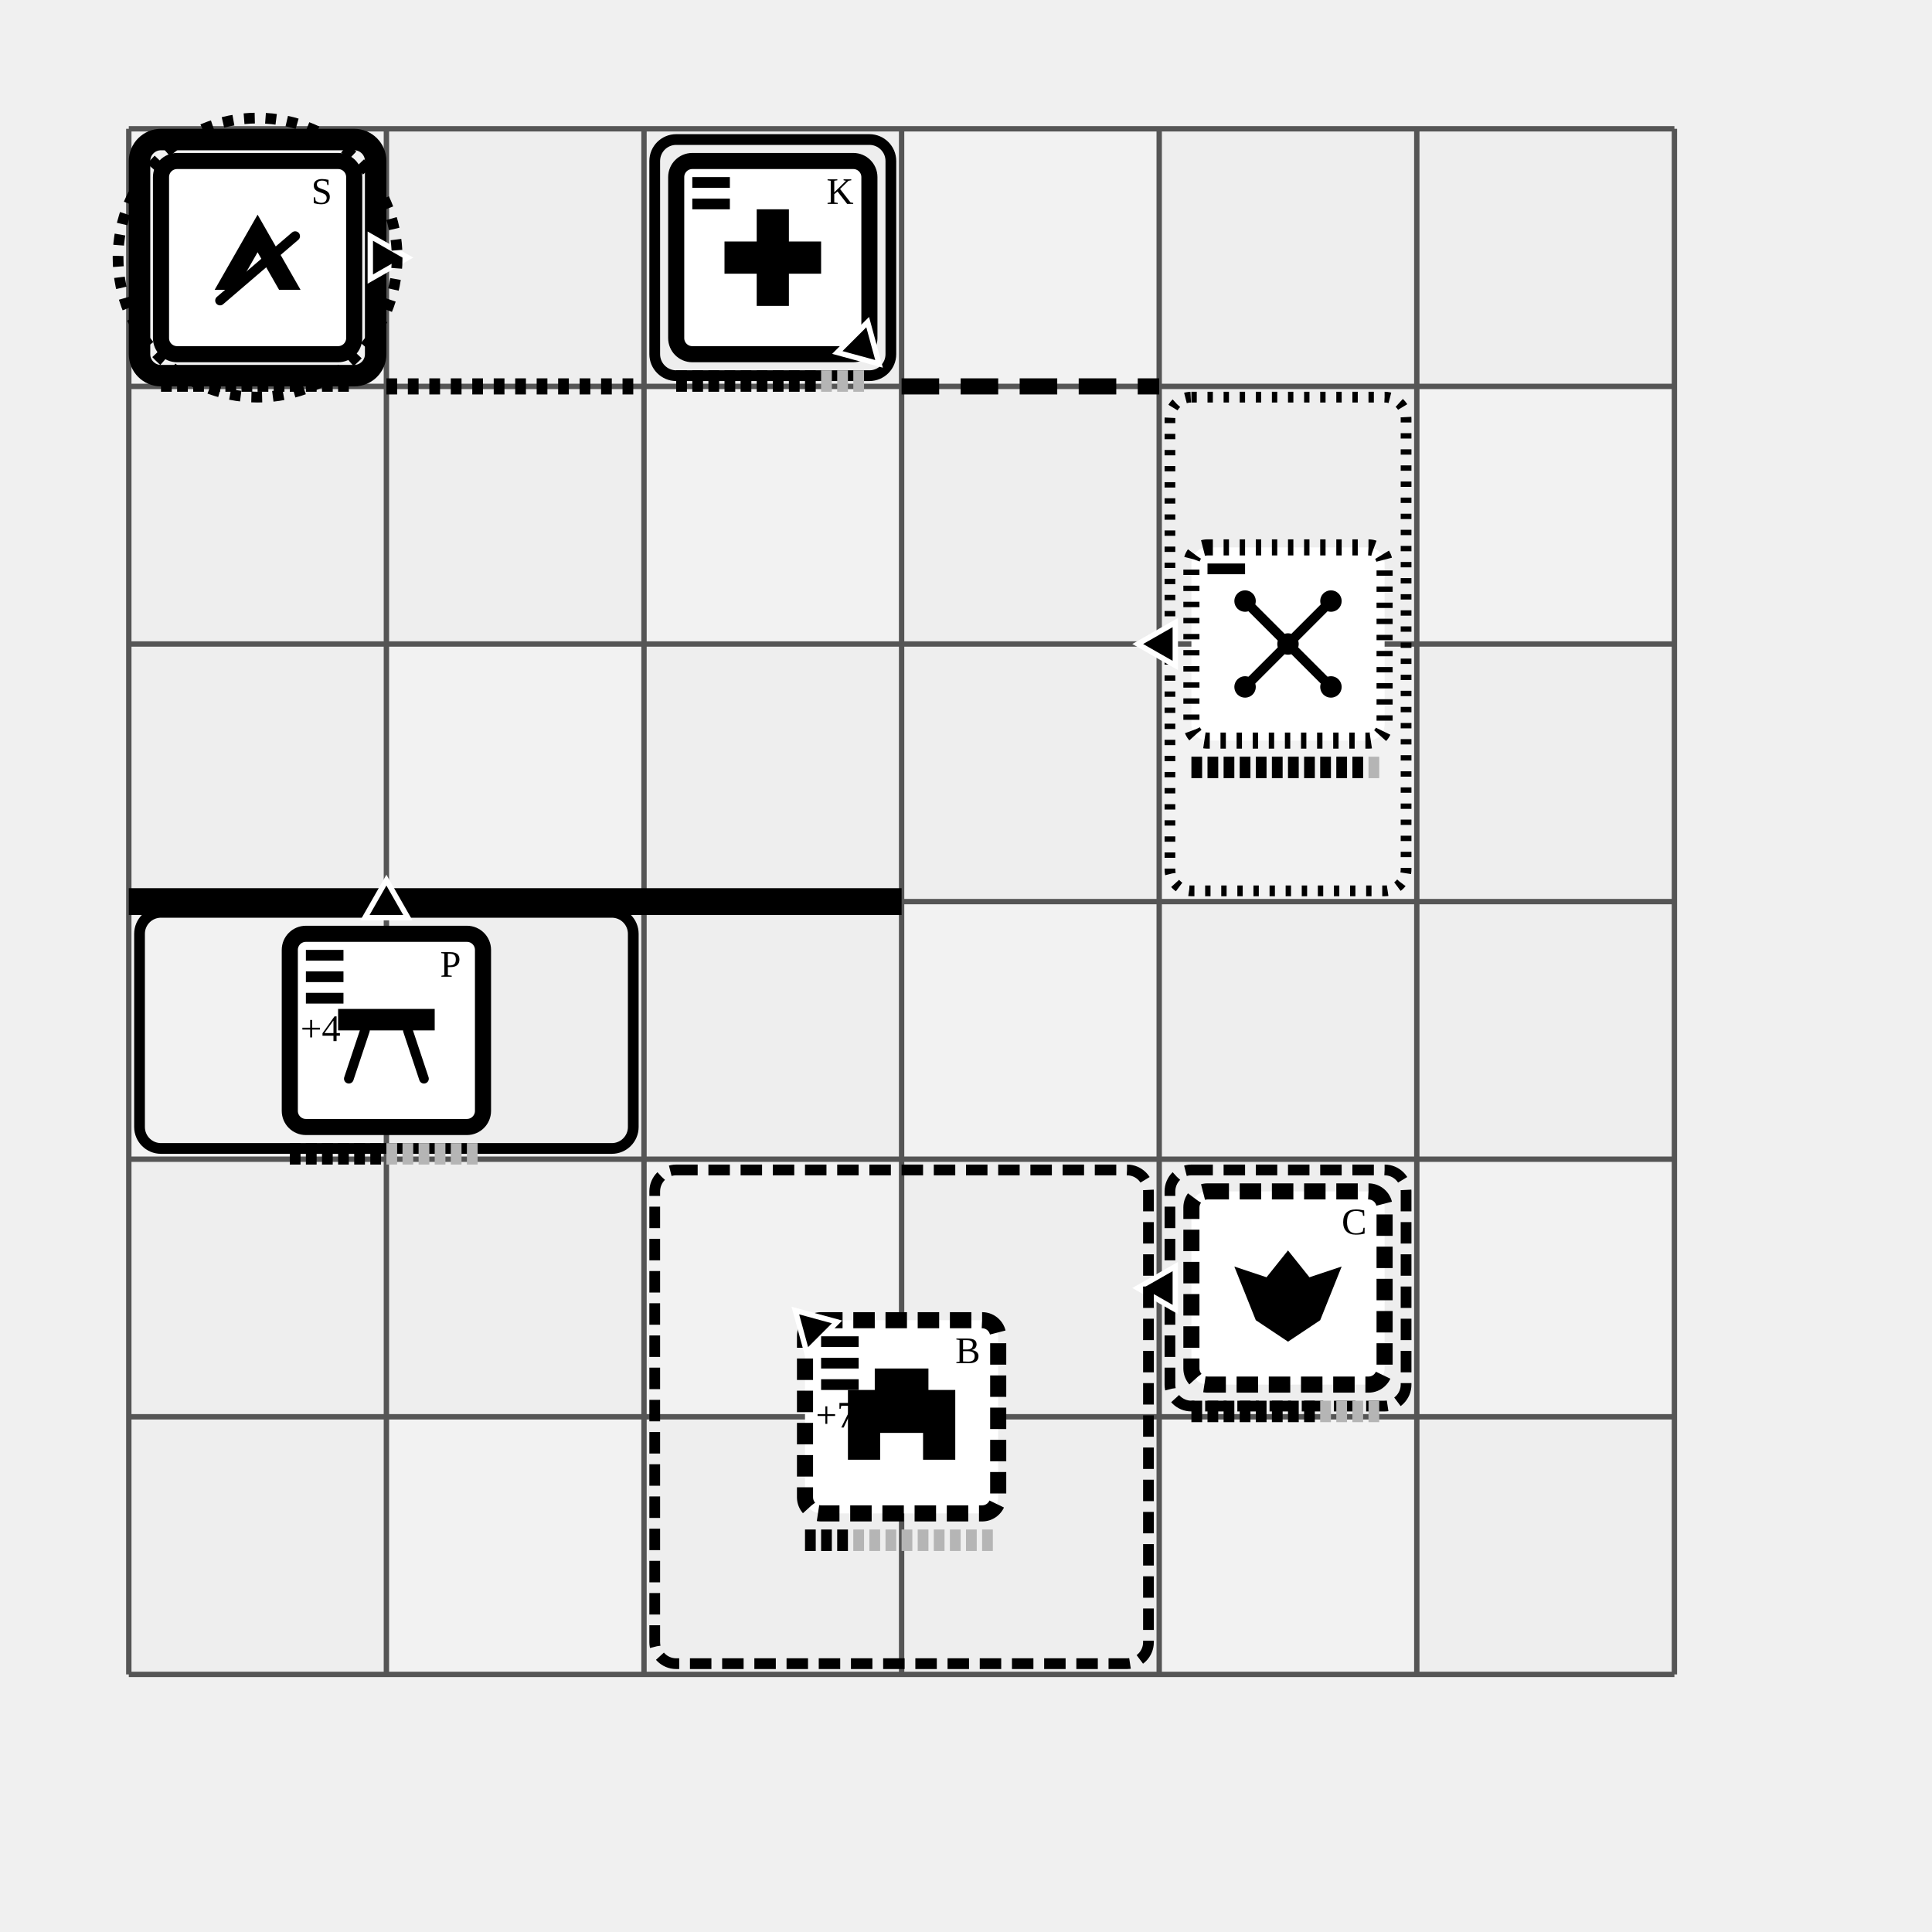
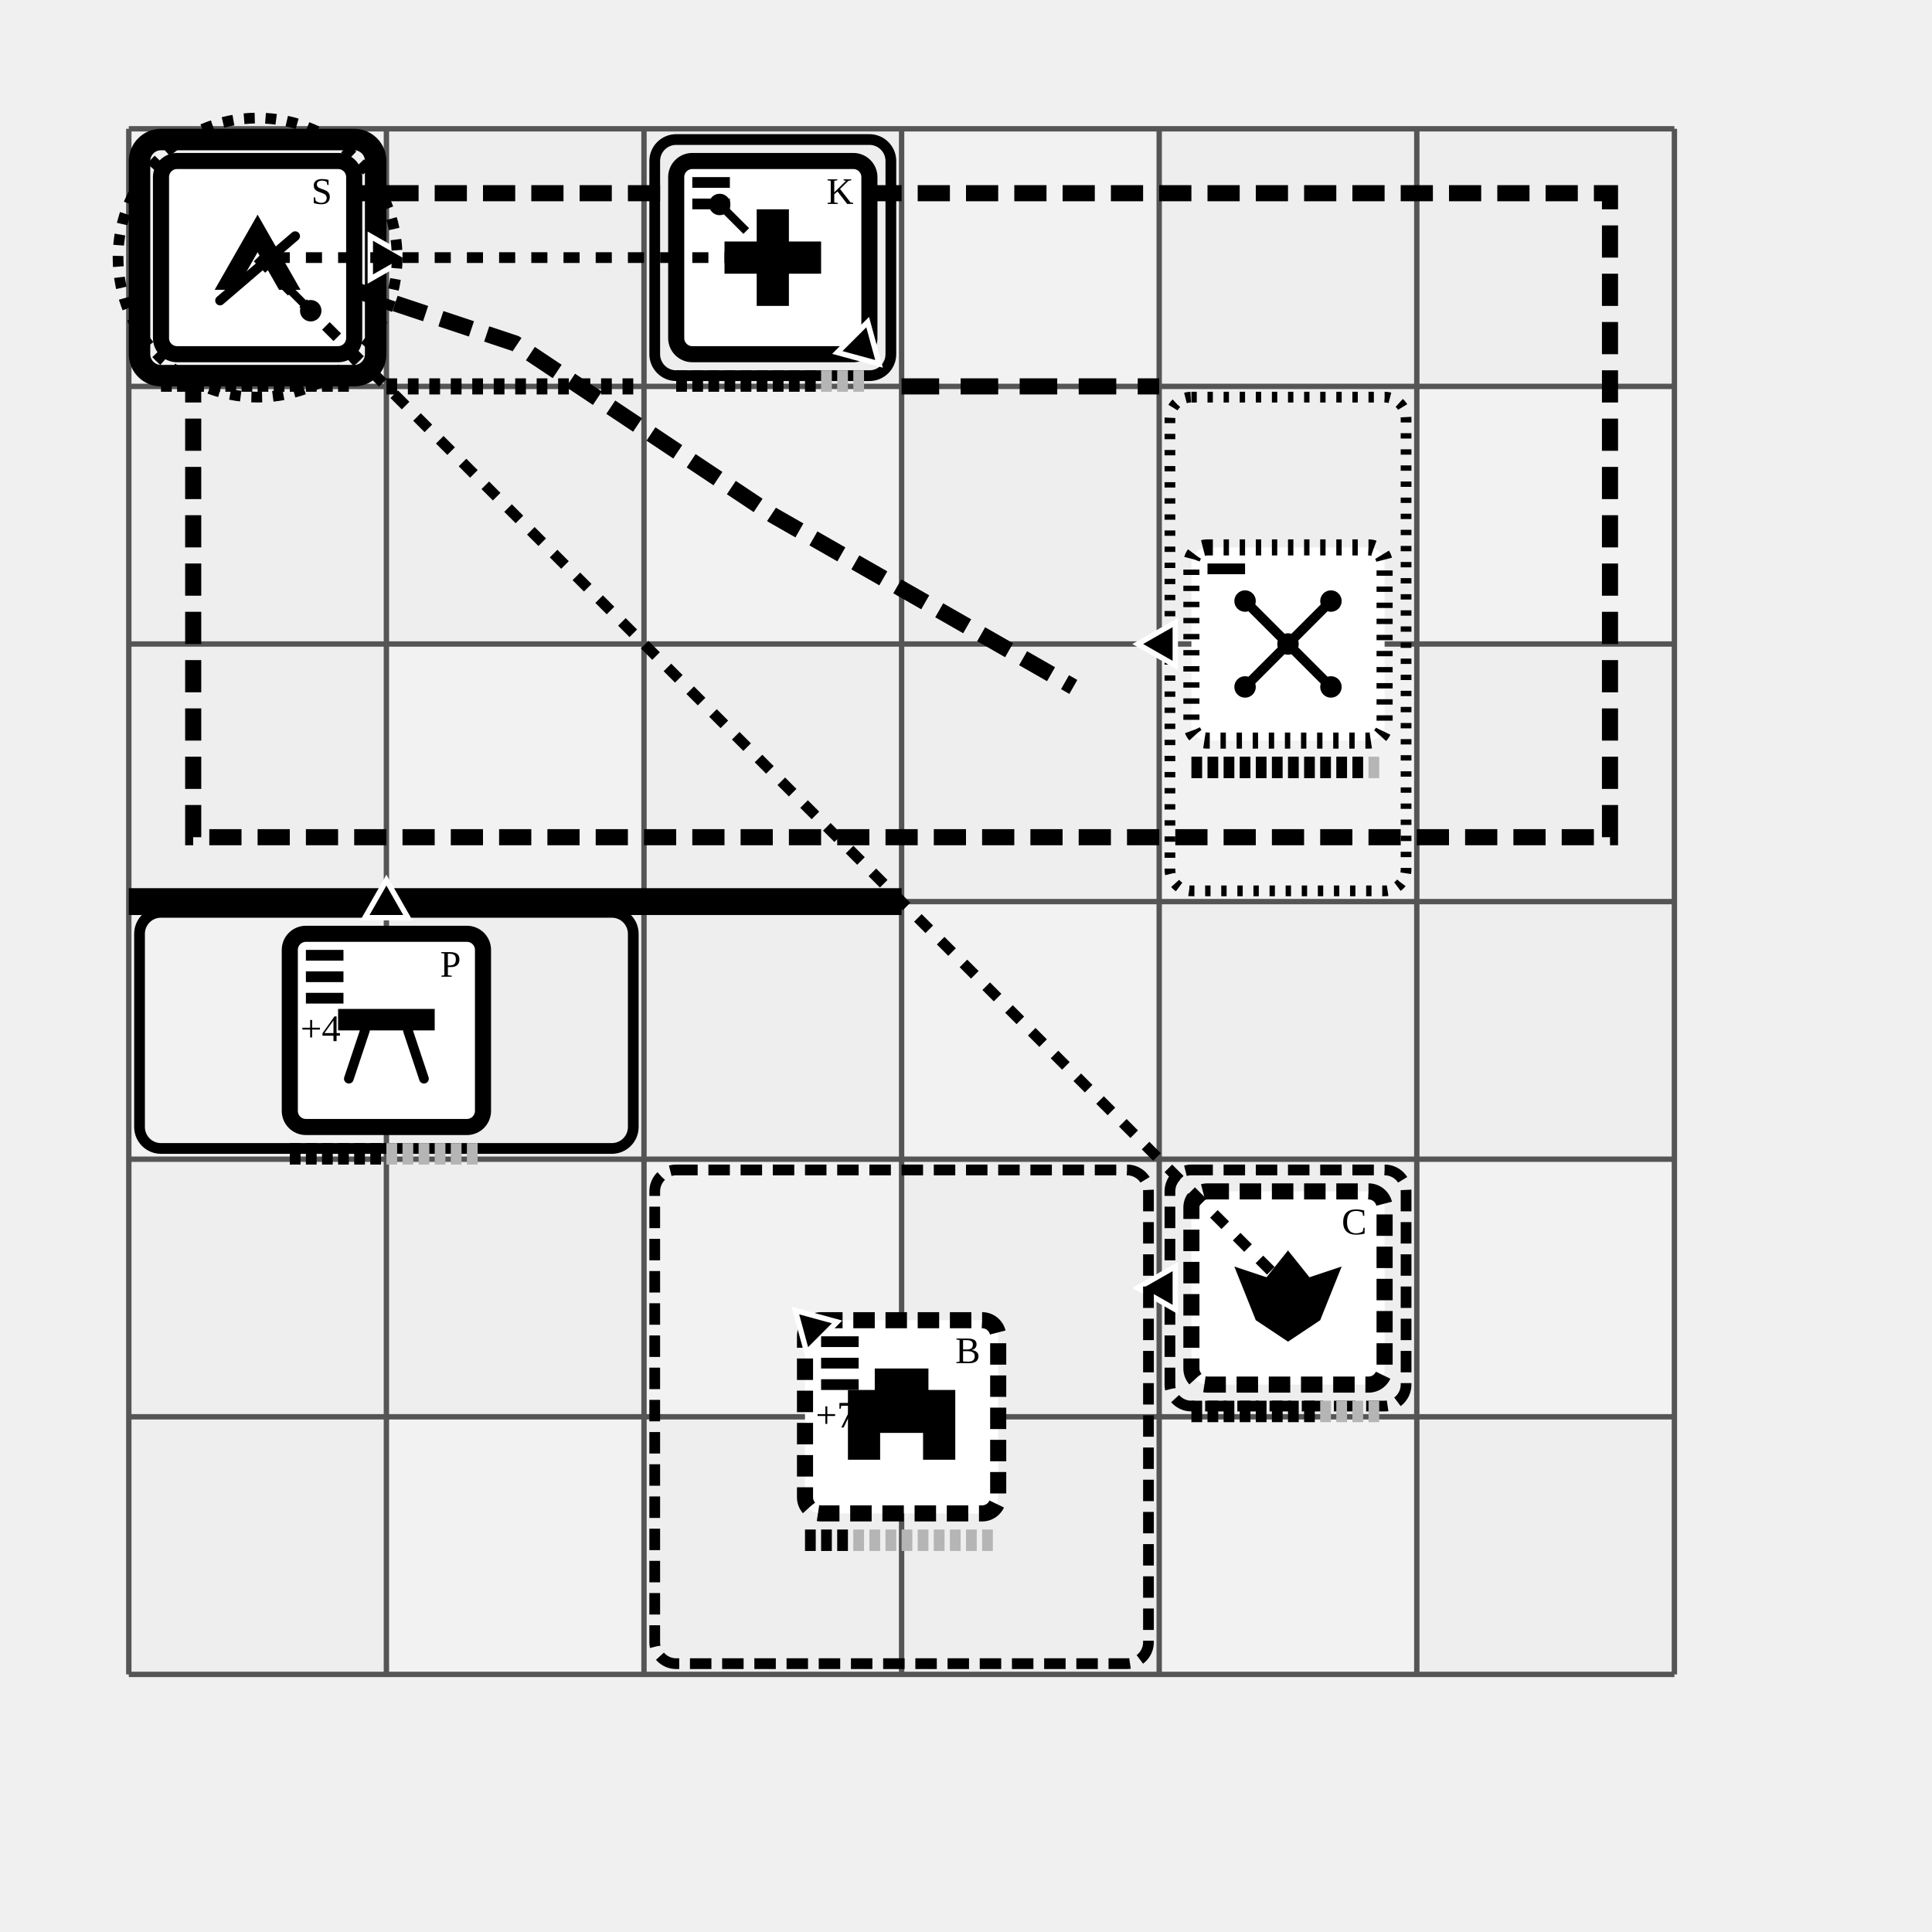
<svg xmlns="http://www.w3.org/2000/svg" class="battlefield-svg" role="application" aria-label="Simulation sandbox battlefield at exact tick 24, 6 visible units; selected unit 1" viewBox="0 0 360 360" width="768" height="768" data-review-palette="monochrome-pattern" style="background:#0b100f">
  <g transform="translate(24 24) scale(1)">
    <rect data-layer="terrain" x="0" y="0" width="288" height="288" fill="#eeeeee" />
    <rect data-terrain="rough" x="0" y="0" width="48" height="48" fill="#ffffff" opacity="0.22" />
    <rect data-terrain="rough" x="144" y="0" width="48" height="48" fill="#ffffff" opacity="0.22" />
    <rect data-terrain="rough" x="96" y="48" width="48" height="48" fill="#ffffff" opacity="0.22" />
    <rect data-terrain="rough" x="240" y="48" width="48" height="48" fill="#ffffff" opacity="0.22" />
    <rect data-terrain="rough" x="48" y="96" width="48" height="48" fill="#ffffff" opacity="0.22" />
    <rect data-terrain="rough" x="192" y="96" width="48" height="48" fill="#ffffff" opacity="0.22" />
    <rect data-terrain="rough" x="0" y="144" width="48" height="48" fill="#ffffff" opacity="0.22" />
    <rect data-terrain="rough" x="144" y="144" width="48" height="48" fill="#ffffff" opacity="0.22" />
    <rect data-terrain="rough" x="96" y="192" width="48" height="48" fill="#ffffff" opacity="0.22" />
    <rect data-terrain="rough" x="240" y="192" width="48" height="48" fill="#ffffff" opacity="0.22" />
    <rect data-terrain="rough" x="48" y="240" width="48" height="48" fill="#ffffff" opacity="0.22" />
    <rect data-terrain="rough" x="192" y="240" width="48" height="48" fill="#ffffff" opacity="0.22" />
    <g data-layer="grid">
      <line x1="0" y1="0" x2="0" y2="288" stroke="#555555" stroke-width="1" />
      <line x1="48" y1="0" x2="48" y2="288" stroke="#555555" stroke-width="1" />
      <line x1="96" y1="0" x2="96" y2="288" stroke="#555555" stroke-width="1" />
      <line x1="144" y1="0" x2="144" y2="288" stroke="#555555" stroke-width="1" />
      <line x1="192" y1="0" x2="192" y2="288" stroke="#555555" stroke-width="1" />
      <line x1="240" y1="0" x2="240" y2="288" stroke="#555555" stroke-width="1" />
      <line x1="288" y1="0" x2="288" y2="288" stroke="#555555" stroke-width="1" />
      <line x1="0" y1="0" x2="288" y2="0" stroke="#555555" stroke-width="1" />
      <line x1="0" y1="48" x2="288" y2="48" stroke="#555555" stroke-width="1" />
      <line x1="0" y1="96" x2="288" y2="96" stroke="#555555" stroke-width="1" />
      <line x1="0" y1="144" x2="288" y2="144" stroke="#555555" stroke-width="1" />
      <line x1="0" y1="192" x2="288" y2="192" stroke="#555555" stroke-width="1" />
      <line x1="0" y1="240" x2="288" y2="240" stroke="#555555" stroke-width="1" />
      <line x1="0" y1="288" x2="288" y2="288" stroke="#555555" stroke-width="1" />
    </g>
+     <g data-layer="overlays">
+       <polyline data-overlay-id="selected-los-1" data-overlay-kind="line-of-sight" data-overlay-disposition="exact" data-path-segments="3" points="24,24 72,40 120,72 176,104" fill="none" stroke="#000000" stroke-width="3" stroke-dasharray="6,3" />
+       <polyline data-overlay-id="whole-command-1" data-overlay-kind="command" data-overlay-disposition="exact" data-path-segments="4" points="12,12 276,12 276,132 12,132 12,12" fill="none" stroke="#000000" stroke-width="3" stroke-dasharray="6,3" />
+     </g>
    <g data-layer="edges">
      <line data-edge-kind="wall" data-edge-state="solid" x1="0" y1="144" x2="144" y2="144" stroke="#000000" stroke-width="5" stroke-dasharray="none" />
      <line data-edge-kind="door" data-edge-state="open" x1="144" y1="48" x2="192" y2="48" stroke="#000000" stroke-width="3" stroke-dasharray="7 4" />
      <line data-edge-kind="window" data-edge-state="intact" x1="48" y1="48" x2="96" y2="48" stroke="#000000" stroke-width="3" stroke-dasharray="2 2" />
    </g>
    <g data-layer="units">
      <g data-unit-id="1" data-health-segments="12" data-semantic-zoom="Detailed" tabindex="0" role="button" aria-label="Blue rifleman Bravo 6, cell A1, elevation 0, 100 health, facing east">
        <rect data-authoritative-footprint="true" x="2" y="2" width="44" height="44" rx="4" fill="none" stroke="#000000" stroke-width="4" stroke-dasharray="none" />
        <rect x="6" y="6" width="36" height="36" rx="3" fill="#ffffff" stroke="#000000" stroke-width="3" stroke-dasharray="none" />
        <g transform="translate(12 12)" data-class-id="rifleman">
          <path d="M4 18 L12 4 L20 18 L16 18 L12 11 L8 18 Z" fill="#000000" />
          <path d="M5 20 L19 8" fill="none" stroke="#000000" stroke-width="1.8" stroke-linecap="round" stroke-linejoin="round" />
        </g>
        <rect data-health-position="0" x="6" y="45" width="2" height="4" fill="#000000" />
        <rect data-health-position="1" x="9" y="45" width="2" height="4" fill="#000000" />
        <rect data-health-position="2" x="12" y="45" width="2" height="4" fill="#000000" />
        <rect data-health-position="3" x="15" y="45" width="2" height="4" fill="#000000" />
        <rect data-health-position="4" x="18" y="45" width="2" height="4" fill="#000000" />
        <rect data-health-position="5" x="21" y="45" width="2" height="4" fill="#000000" />
        <rect data-health-position="6" x="24" y="45" width="2" height="4" fill="#000000" />
        <rect data-health-position="7" x="27" y="45" width="2" height="4" fill="#000000" />
        <rect data-health-position="8" x="30" y="45" width="2" height="4" fill="#000000" />
        <rect data-health-position="9" x="33" y="45" width="2" height="4" fill="#000000" />
        <rect data-health-position="10" x="36" y="45" width="2" height="4" fill="#000000" />
        <rect data-health-position="11" x="39" y="45" width="2" height="4" fill="#000000" />
        <polygon data-facing-wedge="body" points="45,28 52,24 45,20" fill="#000000" stroke="#ffffff" stroke-width="1" />
+         <g data-secondary-heading="weapon" aria-label="weapon heading">
+           <line x1="28.95" y1="28.95" x2="33.899" y2="33.899" stroke="#000000" stroke-width="1.5" />
+           <circle cx="33.899" cy="33.899" r="2" fill="#000000" />
+         </g>
        <text data-stance-mark="true" x="34" y="14" fill="#000000" font-size="7">S</text>
        <circle data-focus-ring="true" cx="24" cy="24" r="26" fill="none" stroke="#000000" stroke-width="2" stroke-dasharray="2,2" />
      </g>
      <g data-unit-id="2" data-health-segments="9" data-semantic-zoom="Detailed" tabindex="-1" role="button" aria-label="Blue medic Mercy, cell C1, elevation 2, 75 health, facing south-east">
        <rect data-authoritative-footprint="true" x="98" y="2" width="44" height="44" rx="4" fill="none" stroke="#000000" stroke-width="2" stroke-dasharray="none" />
        <rect x="102" y="6" width="36" height="36" rx="3" fill="#ffffff" stroke="#000000" stroke-width="3" stroke-dasharray="none" />
        <g transform="translate(108 12)" data-class-id="medic">
          <path d="M9 3 H15 V9 H21 V15 H15 V21 H9 V15 H3 V9 H9 Z" fill="#000000" />
        </g>
        <rect data-health-position="0" x="102" y="45" width="2" height="4" fill="#000000" />
        <rect data-health-position="1" x="105" y="45" width="2" height="4" fill="#000000" />
        <rect data-health-position="2" x="108" y="45" width="2" height="4" fill="#000000" />
        <rect data-health-position="3" x="111" y="45" width="2" height="4" fill="#000000" />
        <rect data-health-position="4" x="114" y="45" width="2" height="4" fill="#000000" />
        <rect data-health-position="5" x="117" y="45" width="2" height="4" fill="#000000" />
        <rect data-health-position="6" x="120" y="45" width="2" height="4" fill="#000000" />
        <rect data-health-position="7" x="123" y="45" width="2" height="4" fill="#000000" />
        <rect data-health-position="8" x="126" y="45" width="2" height="4" fill="#000000" />
        <rect data-health-position="9" x="129" y="45" width="2" height="4" fill="#b5b5b5" />
        <rect data-health-position="10" x="132" y="45" width="2" height="4" fill="#b5b5b5" />
        <rect data-health-position="11" x="135" y="45" width="2" height="4" fill="#b5b5b5" />
        <polygon data-facing-wedge="body" points="132.021,41.678 139.799,43.799 137.678,36.021" fill="#000000" stroke="#ffffff" stroke-width="1" />
+         <g data-secondary-heading="sensor" aria-label="sensor heading">
+           <line x1="115.05" y1="19.05" x2="110.101" y2="14.101" stroke="#000000" stroke-width="1.5" />
+           <circle cx="110.101" cy="14.101" r="2" fill="#000000" />
+         </g>
        <line data-elevation-bar="1" x1="105" y1="10" x2="112" y2="10" stroke="#000000" stroke-width="2" />
        <line data-elevation-bar="2" x1="105" y1="14" x2="112" y2="14" stroke="#000000" stroke-width="2" />
        <text data-stance-mark="true" x="130" y="14" fill="#000000" font-size="7">K</text>
      </g>
      <g data-unit-id="3" data-health-segments="6" data-semantic-zoom="Detailed" tabindex="-1" role="button" aria-label="Blue gunner Anvil, cell A4, elevation 4, 50 health, facing north">
        <rect data-authoritative-footprint="true" x="2" y="146" width="92" height="44" rx="4" fill="none" stroke="#000000" stroke-width="2" stroke-dasharray="none" />
        <rect x="30" y="150" width="36" height="36" rx="3" fill="#ffffff" stroke="#000000" stroke-width="3" stroke-dasharray="none" />
        <g transform="translate(36 156)" data-class-id="gunner">
          <path d="M3 8 H21 V12 H3 Z" fill="#000000" />
          <path d="M8 12 L5 21 M16 12 L19 21" fill="none" stroke="#000000" stroke-width="1.8" stroke-linecap="round" stroke-linejoin="round" />
        </g>
        <rect data-health-position="0" x="30" y="189" width="2" height="4" fill="#000000" />
        <rect data-health-position="1" x="33" y="189" width="2" height="4" fill="#000000" />
        <rect data-health-position="2" x="36" y="189" width="2" height="4" fill="#000000" />
        <rect data-health-position="3" x="39" y="189" width="2" height="4" fill="#000000" />
        <rect data-health-position="4" x="42" y="189" width="2" height="4" fill="#000000" />
        <rect data-health-position="5" x="45" y="189" width="2" height="4" fill="#000000" />
        <rect data-health-position="6" x="48" y="189" width="2" height="4" fill="#b5b5b5" />
        <rect data-health-position="7" x="51" y="189" width="2" height="4" fill="#b5b5b5" />
        <rect data-health-position="8" x="54" y="189" width="2" height="4" fill="#b5b5b5" />
        <rect data-health-position="9" x="57" y="189" width="2" height="4" fill="#b5b5b5" />
        <rect data-health-position="10" x="60" y="189" width="2" height="4" fill="#b5b5b5" />
        <rect data-health-position="11" x="63" y="189" width="2" height="4" fill="#b5b5b5" />
        <polygon data-facing-wedge="body" points="52,147 48,140 44,147" fill="#000000" stroke="#ffffff" stroke-width="1" />
        <line data-elevation-bar="1" x1="33" y1="154" x2="40" y2="154" stroke="#000000" stroke-width="2" />
        <line data-elevation-bar="2" x1="33" y1="158" x2="40" y2="158" stroke="#000000" stroke-width="2" />
        <line data-elevation-bar="3" x1="33" y1="162" x2="40" y2="162" stroke="#000000" stroke-width="2" />
        <text data-elevation-label="true" x="32" y="170" fill="#000000" font-size="7">+4</text>
        <text data-stance-mark="true" x="58" y="158" fill="#000000" font-size="7">P</text>
      </g>
      <g data-unit-id="4" data-health-segments="11" data-semantic-zoom="Detailed" tabindex="-1" role="button" aria-label="Neutral observation drone Kite, cell E2, elevation 1, 92 health, facing west">
        <rect data-authoritative-footprint="true" x="194" y="50" width="44" height="92" rx="4" fill="none" stroke="#000000" stroke-width="2" stroke-dasharray="1 2" />
        <rect x="198" y="78" width="36" height="36" rx="3" fill="#ffffff" stroke="#000000" stroke-width="3" stroke-dasharray="1 2" />
        <g transform="translate(204 84)" data-class-id="observation-drone">
          <path d="M12 12 L4 4 M12 12 L20 4 M12 12 L4 20 M12 12 L20 20" fill="none" stroke="#000000" stroke-width="1.8" stroke-linecap="round" stroke-linejoin="round" />
          <circle cx="4" cy="4" r="2" fill="#000000" />
          <circle cx="20" cy="4" r="2" fill="#000000" />
          <circle cx="4" cy="20" r="2" fill="#000000" />
          <circle cx="20" cy="20" r="2" fill="#000000" />
          <circle cx="12" cy="12" r="2" fill="#000000" />
        </g>
        <rect data-health-position="0" x="198" y="117" width="2" height="4" fill="#000000" />
        <rect data-health-position="1" x="201" y="117" width="2" height="4" fill="#000000" />
        <rect data-health-position="2" x="204" y="117" width="2" height="4" fill="#000000" />
        <rect data-health-position="3" x="207" y="117" width="2" height="4" fill="#000000" />
        <rect data-health-position="4" x="210" y="117" width="2" height="4" fill="#000000" />
        <rect data-health-position="5" x="213" y="117" width="2" height="4" fill="#000000" />
        <rect data-health-position="6" x="216" y="117" width="2" height="4" fill="#000000" />
        <rect data-health-position="7" x="219" y="117" width="2" height="4" fill="#000000" />
        <rect data-health-position="8" x="222" y="117" width="2" height="4" fill="#000000" />
        <rect data-health-position="9" x="225" y="117" width="2" height="4" fill="#000000" />
        <rect data-health-position="10" x="228" y="117" width="2" height="4" fill="#000000" />
        <rect data-health-position="11" x="231" y="117" width="2" height="4" fill="#b5b5b5" />
        <polygon data-facing-wedge="body" points="195,92 188,96 195,100" fill="#000000" stroke="#ffffff" stroke-width="1" />
        <line data-elevation-bar="1" x1="201" y1="82" x2="208" y2="82" stroke="#000000" stroke-width="2" />
      </g>
      <g data-unit-id="5" data-health-segments="8" data-semantic-zoom="Detailed" tabindex="-1" role="button" aria-label="Arcane goblin Needle, cell E5, elevation 0, 67 health, facing west">
        <rect data-authoritative-footprint="true" x="194" y="194" width="44" height="44" rx="4" fill="none" stroke="#000000" stroke-width="2" stroke-dasharray="4 2" />
        <rect x="198" y="198" width="36" height="36" rx="3" fill="#ffffff" stroke="#000000" stroke-width="3" stroke-dasharray="4 2" />
        <g transform="translate(204 204)" data-class-id="goblin">
          <path d="M2 8 L8 10 L12 5 L16 10 L22 8 L18 18 L12 22 L6 18 Z" fill="#000000" />
        </g>
        <rect data-health-position="0" x="198" y="237" width="2" height="4" fill="#000000" />
        <rect data-health-position="1" x="201" y="237" width="2" height="4" fill="#000000" />
        <rect data-health-position="2" x="204" y="237" width="2" height="4" fill="#000000" />
        <rect data-health-position="3" x="207" y="237" width="2" height="4" fill="#000000" />
        <rect data-health-position="4" x="210" y="237" width="2" height="4" fill="#000000" />
        <rect data-health-position="5" x="213" y="237" width="2" height="4" fill="#000000" />
        <rect data-health-position="6" x="216" y="237" width="2" height="4" fill="#000000" />
        <rect data-health-position="7" x="219" y="237" width="2" height="4" fill="#000000" />
        <rect data-health-position="8" x="222" y="237" width="2" height="4" fill="#b5b5b5" />
        <rect data-health-position="9" x="225" y="237" width="2" height="4" fill="#b5b5b5" />
        <rect data-health-position="10" x="228" y="237" width="2" height="4" fill="#b5b5b5" />
        <rect data-health-position="11" x="231" y="237" width="2" height="4" fill="#b5b5b5" />
        <polygon data-facing-wedge="body" points="195,212 188,216 195,220" fill="#000000" stroke="#ffffff" stroke-width="1" />
        <text data-stance-mark="true" x="226" y="206" fill="#000000" font-size="7">C</text>
      </g>
      <g data-unit-id="6" data-health-segments="3" data-semantic-zoom="Detailed" tabindex="-1" role="button" aria-label="Arcane troll Stone, cell C5, elevation 7, 25 health, facing north-west">
        <rect data-authoritative-footprint="true" x="98" y="194" width="92" height="92" rx="4" fill="none" stroke="#000000" stroke-width="2" stroke-dasharray="4 2" />
        <rect x="126" y="222" width="36" height="36" rx="3" fill="#ffffff" stroke="#000000" stroke-width="3" stroke-dasharray="4 2" />
        <g transform="translate(132 228)" data-class-id="troll">
          <path d="M2 7 H7 V3 H17 V7 H22 V20 H16 V15 H8 V20 H2 Z" fill="#000000" />
        </g>
        <rect data-health-position="0" x="126" y="261" width="2" height="4" fill="#000000" />
        <rect data-health-position="1" x="129" y="261" width="2" height="4" fill="#000000" />
        <rect data-health-position="2" x="132" y="261" width="2" height="4" fill="#000000" />
        <rect data-health-position="3" x="135" y="261" width="2" height="4" fill="#b5b5b5" />
        <rect data-health-position="4" x="138" y="261" width="2" height="4" fill="#b5b5b5" />
        <rect data-health-position="5" x="141" y="261" width="2" height="4" fill="#b5b5b5" />
        <rect data-health-position="6" x="144" y="261" width="2" height="4" fill="#b5b5b5" />
        <rect data-health-position="7" x="147" y="261" width="2" height="4" fill="#b5b5b5" />
        <rect data-health-position="8" x="150" y="261" width="2" height="4" fill="#b5b5b5" />
        <rect data-health-position="9" x="153" y="261" width="2" height="4" fill="#b5b5b5" />
        <rect data-health-position="10" x="156" y="261" width="2" height="4" fill="#b5b5b5" />
        <rect data-health-position="11" x="159" y="261" width="2" height="4" fill="#b5b5b5" />
        <polygon data-facing-wedge="body" points="131.979,222.322 124.201,220.201 126.322,227.979" fill="#000000" stroke="#ffffff" stroke-width="1" />
        <line data-elevation-bar="1" x1="129" y1="226" x2="136" y2="226" stroke="#000000" stroke-width="2" />
        <line data-elevation-bar="2" x1="129" y1="230" x2="136" y2="230" stroke="#000000" stroke-width="2" />
        <line data-elevation-bar="3" x1="129" y1="234" x2="136" y2="234" stroke="#000000" stroke-width="2" />
        <text data-elevation-label="true" x="128" y="242" fill="#000000" font-size="7">+7</text>
        <text data-stance-mark="true" x="154" y="230" fill="#000000" font-size="7">B</text>
      </g>
    </g>
+     <g data-layer="effects">
+       <line data-action-trace="2401" data-action-kind="attack" x1="24" y1="24" x2="216" y2="216" stroke="#000000" stroke-width="2" stroke-dasharray="3,3" />
+       <line data-action-trace="2402" data-action-kind="communication" x1="120" y1="24" x2="24" y2="24" stroke="#000000" stroke-width="2" stroke-dasharray="3,3" />
+     </g>
  </g>
</svg>
